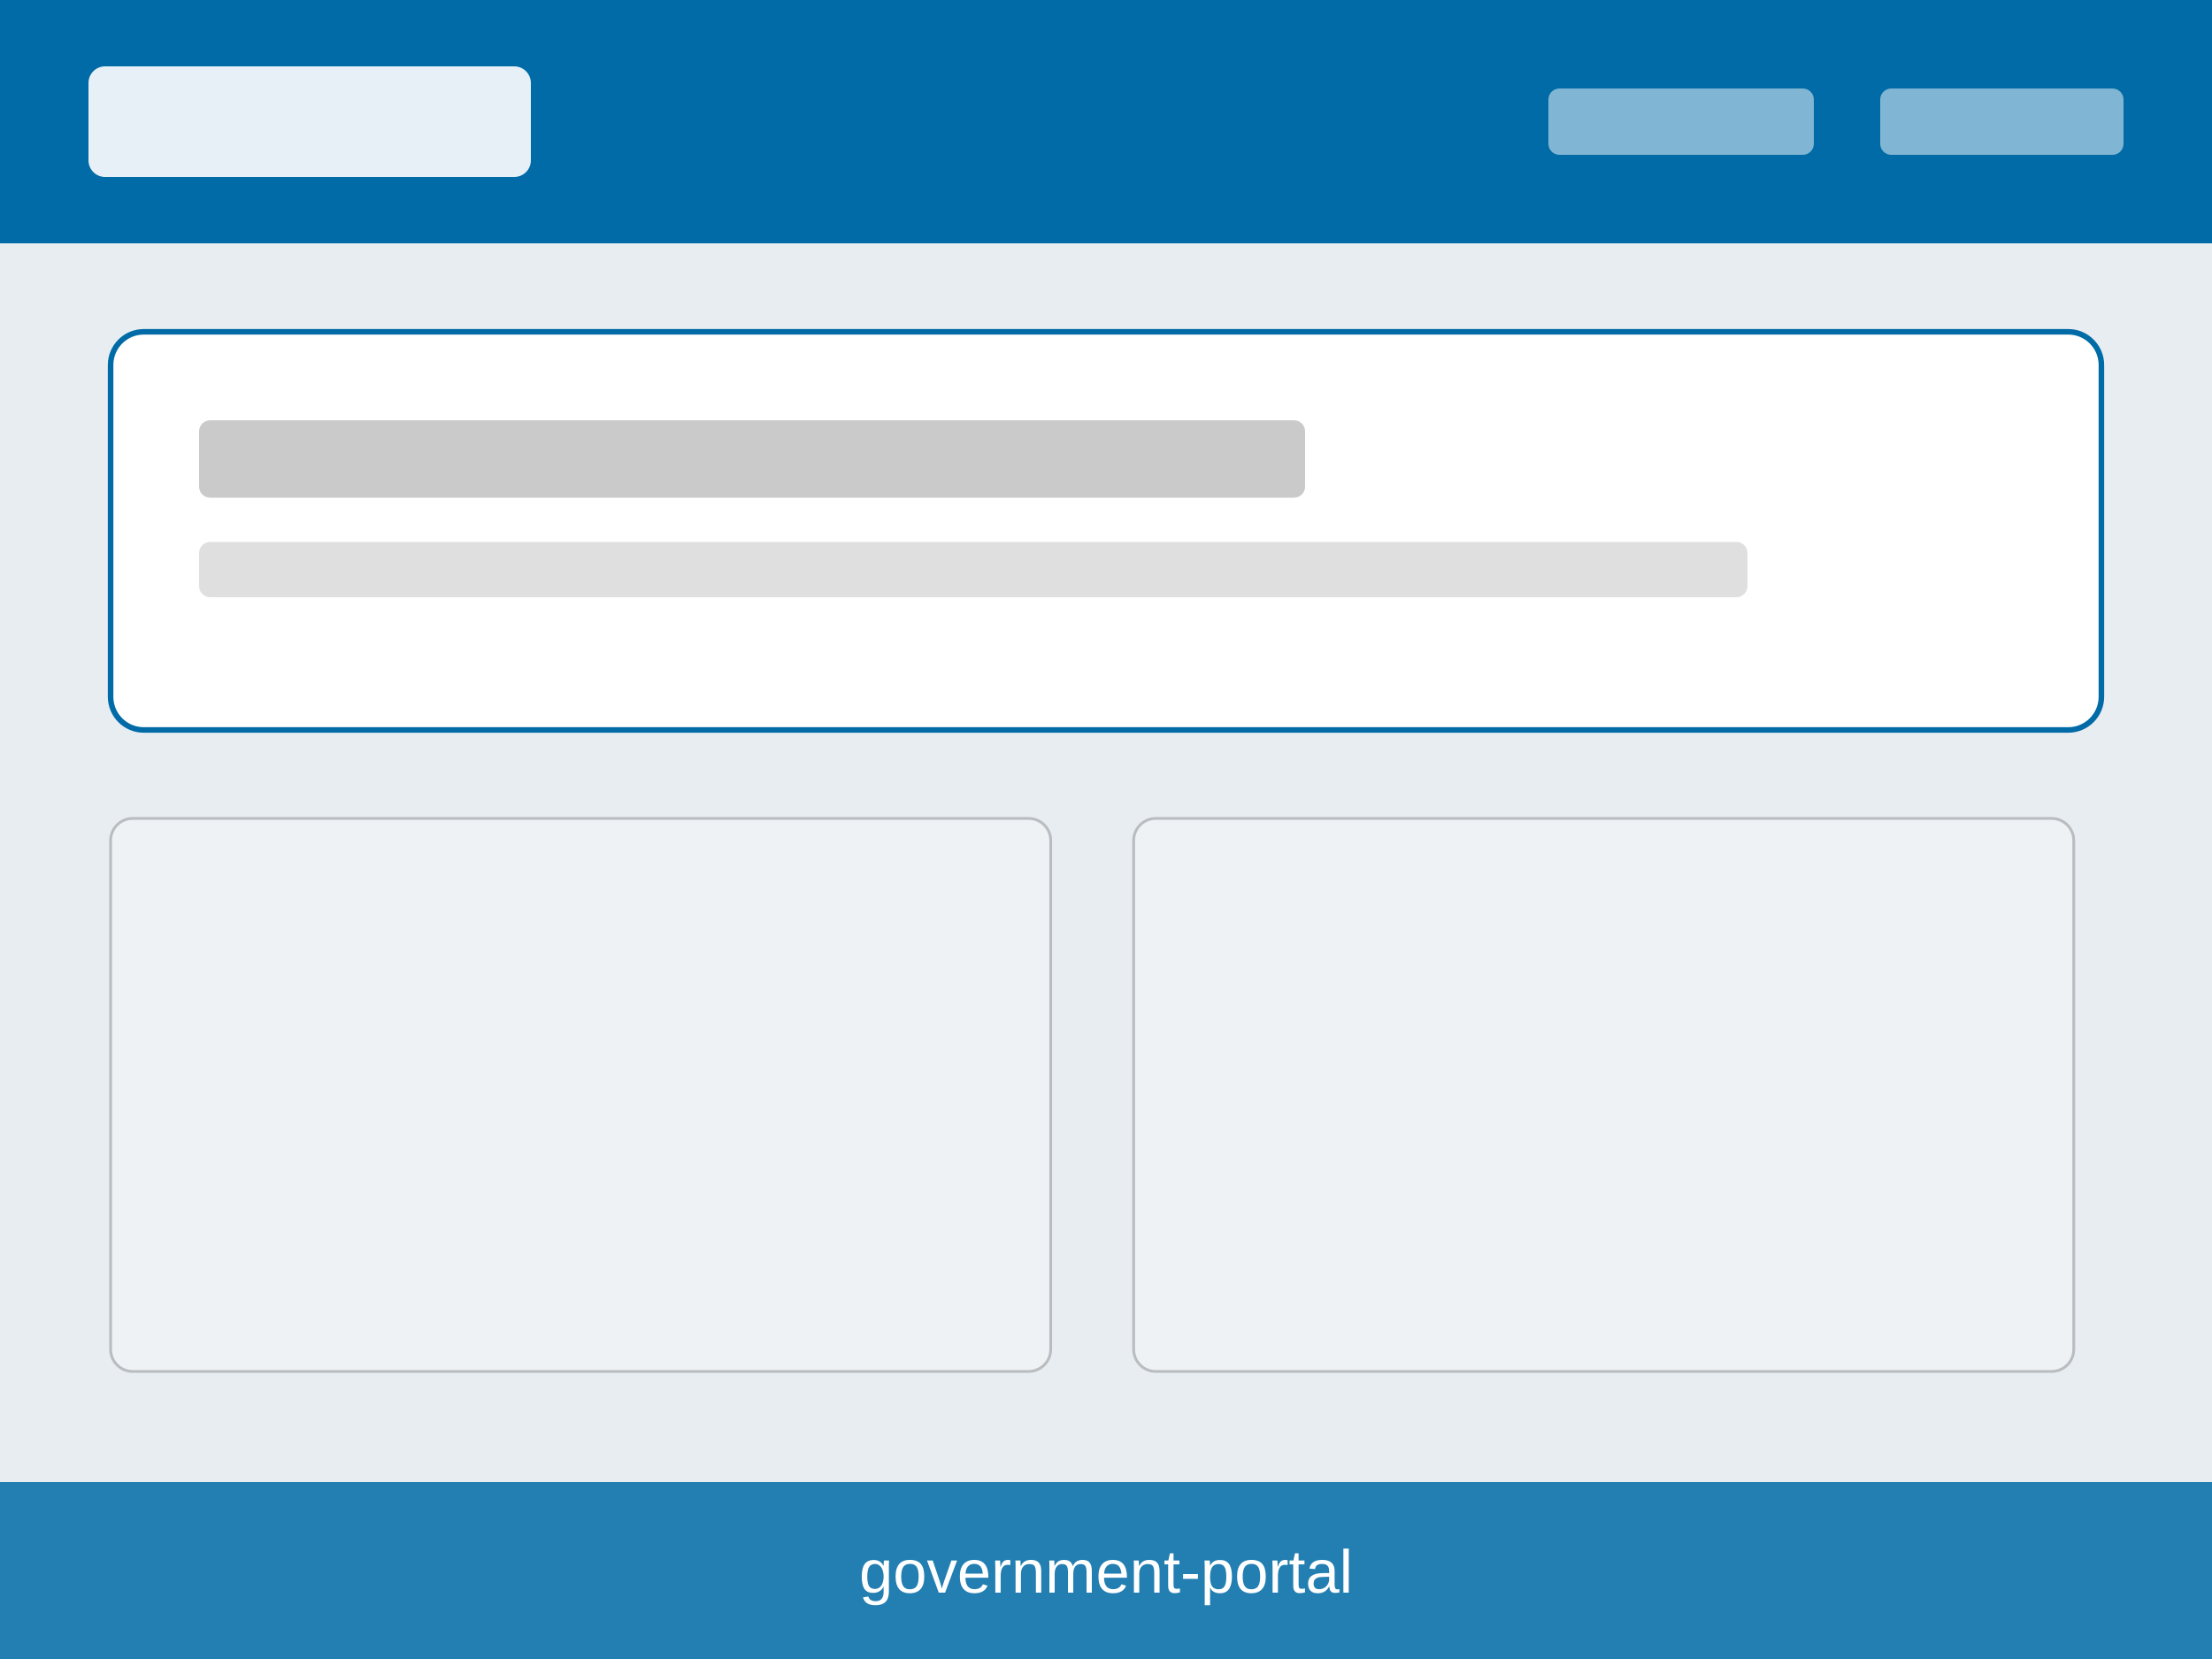
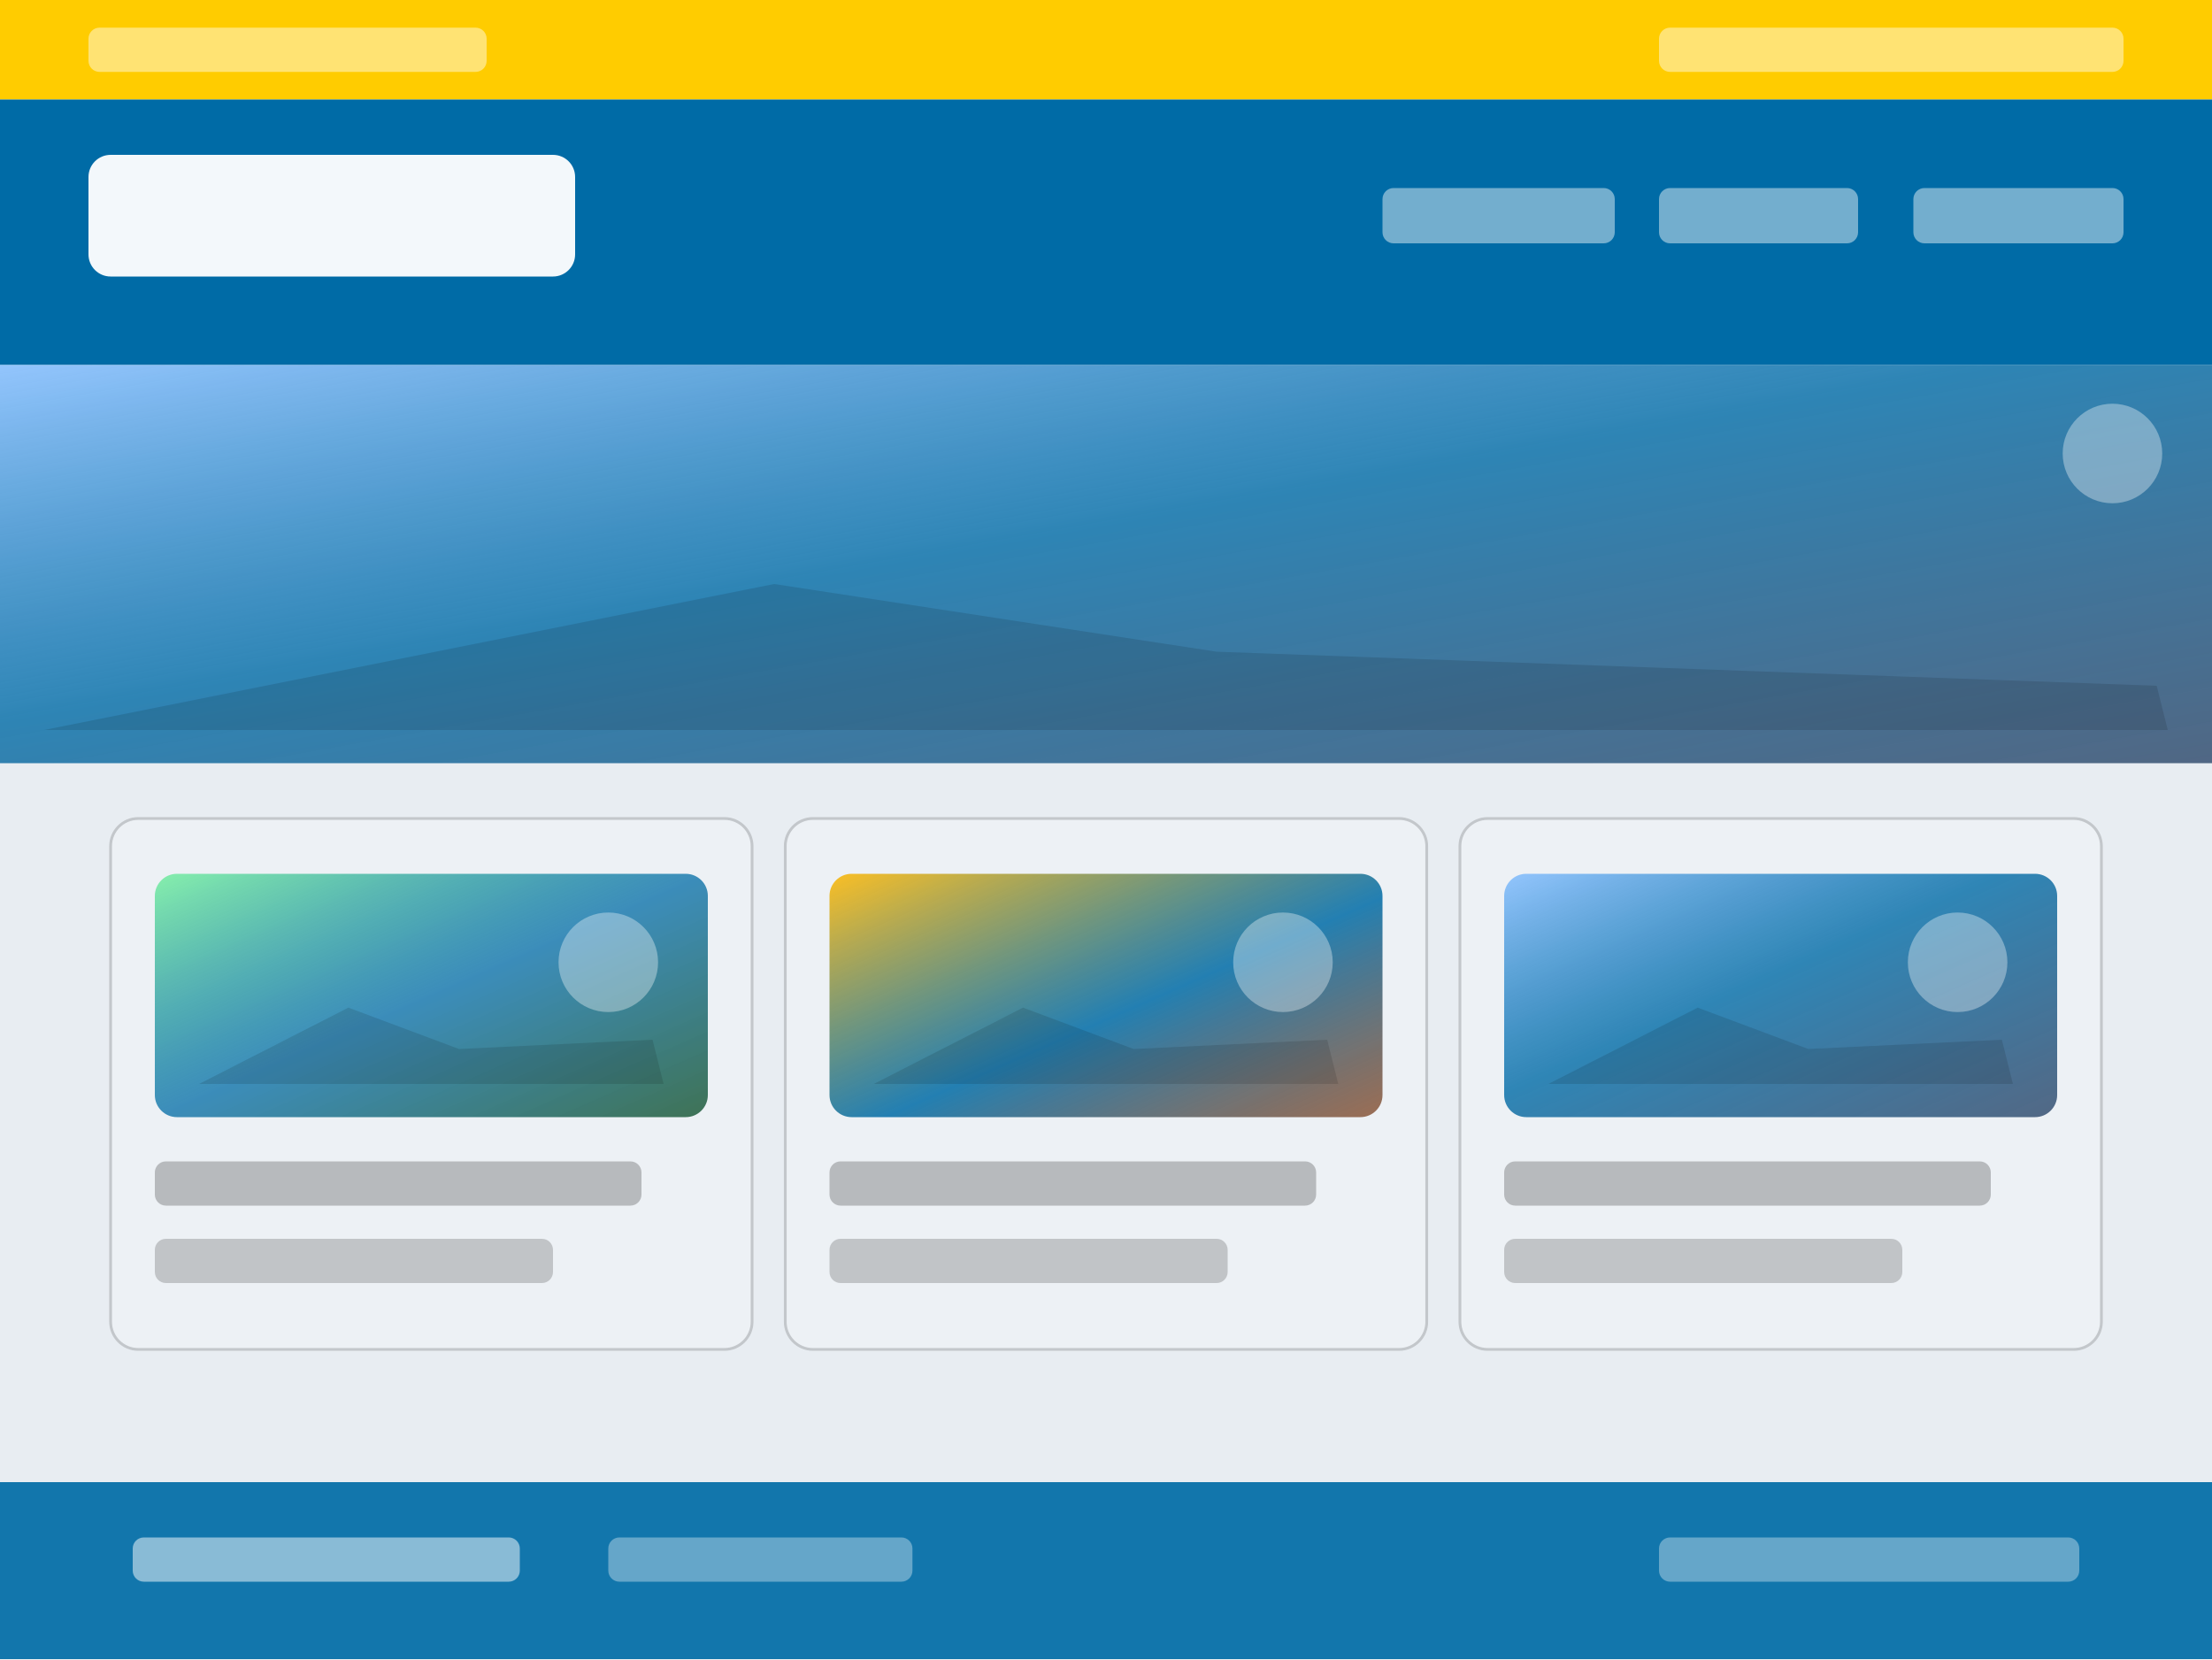
- <svg xmlns="http://www.w3.org/2000/svg" width="400" height="300" viewBox="0 0 400 300" role="img">
+ <svg xmlns="http://www.w3.org/2000/svg" width="1200" height="900" viewBox="0 0 400 300" role="img" aria-label="Government Portal theme preview">
+   <defs>
+     <linearGradient id="pg-hero" x1="0%" y1="0%" x2="100%" y2="100%">
+       <stop offset="0%" stop-color="#93c5fd" />
+       <stop offset="45%" stop-color="#006ba6" stop-opacity="0.8" />
+       <stop offset="100%" stop-color="#1e3a5f" stop-opacity="0.75" />
+     </linearGradient>
+     <linearGradient id="pg-s1" x1="0%" y1="0%" x2="100%" y2="100%">
+       <stop offset="0%" stop-color="#86efac" />
+       <stop offset="50%" stop-color="#006ba6" stop-opacity="0.75" />
+       <stop offset="100%" stop-color="#14532d" stop-opacity="0.8" />
+     </linearGradient>
+     <linearGradient id="pg-s2" x1="0%" y1="0%" x2="100%" y2="100%">
+       <stop offset="0%" stop-color="#fbbf24" />
+       <stop offset="55%" stop-color="#006ba6" stop-opacity="0.85" />
+       <stop offset="100%" stop-color="#78350f" stop-opacity="0.7" />
+     </linearGradient>
+     <linearGradient id="pg-s3" x1="0%" y1="0%" x2="100%" y2="100%">
+       <stop offset="0%" stop-color="#93c5fd" />
+       <stop offset="45%" stop-color="#006ba6" stop-opacity="0.8" />
+       <stop offset="100%" stop-color="#1e3a5f" stop-opacity="0.75" />
+     </linearGradient>
+   </defs>
  <rect width="400" height="300" fill="#e8edf2" />
-   <rect width="400" height="44" fill="#006ba6" />
-   <rect x="16" y="12" width="80" height="20" rx="3" fill="#ffffff" opacity="0.9" />
-   <rect x="280" y="16" width="48" height="12" rx="2" fill="#ffffff" opacity="0.5" />
-   <rect x="340" y="16" width="44" height="12" rx="2" fill="#ffffff" opacity="0.5" />
-   <rect x="20" y="60" width="360" height="72" rx="6" fill="#ffffff" stroke="#006ba6" stroke-width="1" />
-   <rect x="36" y="76" width="200" height="14" rx="2" fill="#2b2b2b" opacity="0.25" />
-   <rect x="36" y="98" width="280" height="10" rx="2" fill="#2b2b2b" opacity="0.15" />
-   <rect x="20" y="148" width="170" height="100" rx="4" fill="#ffffff" stroke="#2b2b2b" stroke-width="0.5" opacity="0.25" />
-   <rect x="205" y="148" width="170" height="100" rx="4" fill="#ffffff" stroke="#2b2b2b" stroke-width="0.5" opacity="0.25" />
-   <rect x="0" y="268" width="400" height="32" fill="#006ba6" opacity="0.85" />
-   <text x="200" y="288" text-anchor="middle" fill="#ffffff" font-family="Arial,sans-serif" font-size="11">government-portal</text>
+   <rect width="400" height="18" fill="#ffcc00" />
+   <rect x="16" y="5" width="72" height="8" rx="2" fill="#ffffff" opacity="0.45" />
+   <rect x="300" y="5" width="84" height="8" rx="2" fill="#ffffff" opacity="0.45" />
+   <rect y="18" width="400" height="48" fill="#006ba6" />
+   <rect x="16" y="28" width="88" height="22" rx="4" fill="#ffffff" opacity="0.95" />
+   <rect x="250" y="34" width="42" height="10" rx="2" fill="#ffffff" opacity="0.45" />
+   <rect x="300" y="34" width="36" height="10" rx="2" fill="#ffffff" opacity="0.45" />
+   <rect x="346" y="34" width="38" height="10" rx="2" fill="#ffffff" opacity="0.45" />
+   <rect x="0" y="66" width="400" height="72" rx="0" fill="url(#pg-hero)" />
+   <path d="M8 132 L140 105.6 L220 117.84 L390 124 L392 132 Z" fill="#000" opacity="0.12" />
+   <circle cx="382" cy="82" r="9" fill="#fff" opacity="0.35" />
+   <rect x="20" y="148" width="116" height="96" rx="5" fill="#ffffff" stroke="#2b2b2b" stroke-width="0.5" opacity="0.2" />
+   <rect x="28" y="158" width="100" height="44" rx="4" fill="url(#pg-s1)" />
+   <path d="M36 196 L63 182.2 L83 189.68 L118 188 L120 196 Z" fill="#000" opacity="0.12" />
+   <circle cx="110" cy="174" r="9" fill="#fff" opacity="0.35" />
+   <rect x="28" y="210" width="88" height="8" rx="2" fill="#2b2b2b" opacity="0.28" />
+   <rect x="28" y="224" width="72" height="8" rx="2" fill="#2b2b2b" opacity="0.23" />
+   <rect x="142" y="148" width="116" height="96" rx="5" fill="#ffffff" stroke="#2b2b2b" stroke-width="0.5" opacity="0.2" />
+   <rect x="150" y="158" width="100" height="44" rx="4" fill="url(#pg-s2)" />
+   <path d="M158 196 L185 182.2 L205 189.68 L240 188 L242 196 Z" fill="#000" opacity="0.12" />
+   <circle cx="232" cy="174" r="9" fill="#fff" opacity="0.35" />
+   <rect x="150" y="210" width="88" height="8" rx="2" fill="#2b2b2b" opacity="0.28" />
+   <rect x="150" y="224" width="72" height="8" rx="2" fill="#2b2b2b" opacity="0.23" />
+   <rect x="264" y="148" width="116" height="96" rx="5" fill="#ffffff" stroke="#2b2b2b" stroke-width="0.5" opacity="0.2" />
+   <rect x="272" y="158" width="100" height="44" rx="4" fill="url(#pg-s3)" />
+   <path d="M280 196 L307 182.2 L327 189.68 L362 188 L364 196 Z" fill="#000" opacity="0.12" />
+   <circle cx="354" cy="174" r="9" fill="#fff" opacity="0.35" />
+   <rect x="272" y="210" width="88" height="8" rx="2" fill="#2b2b2b" opacity="0.28" />
+   <rect x="272" y="224" width="72" height="8" rx="2" fill="#2b2b2b" opacity="0.23" />
+   <rect y="268" width="400" height="32" fill="#006ba6" opacity="0.92" />
+   <rect x="24" y="278" width="70" height="8" rx="2" fill="#ffffff" opacity="0.5" />
+   <rect x="110" y="278" width="55" height="8" rx="2" fill="#ffffff" opacity="0.35" />
+   <rect x="300" y="278" width="76" height="8" rx="2" fill="#ffffff" opacity="0.35" />
</svg>
